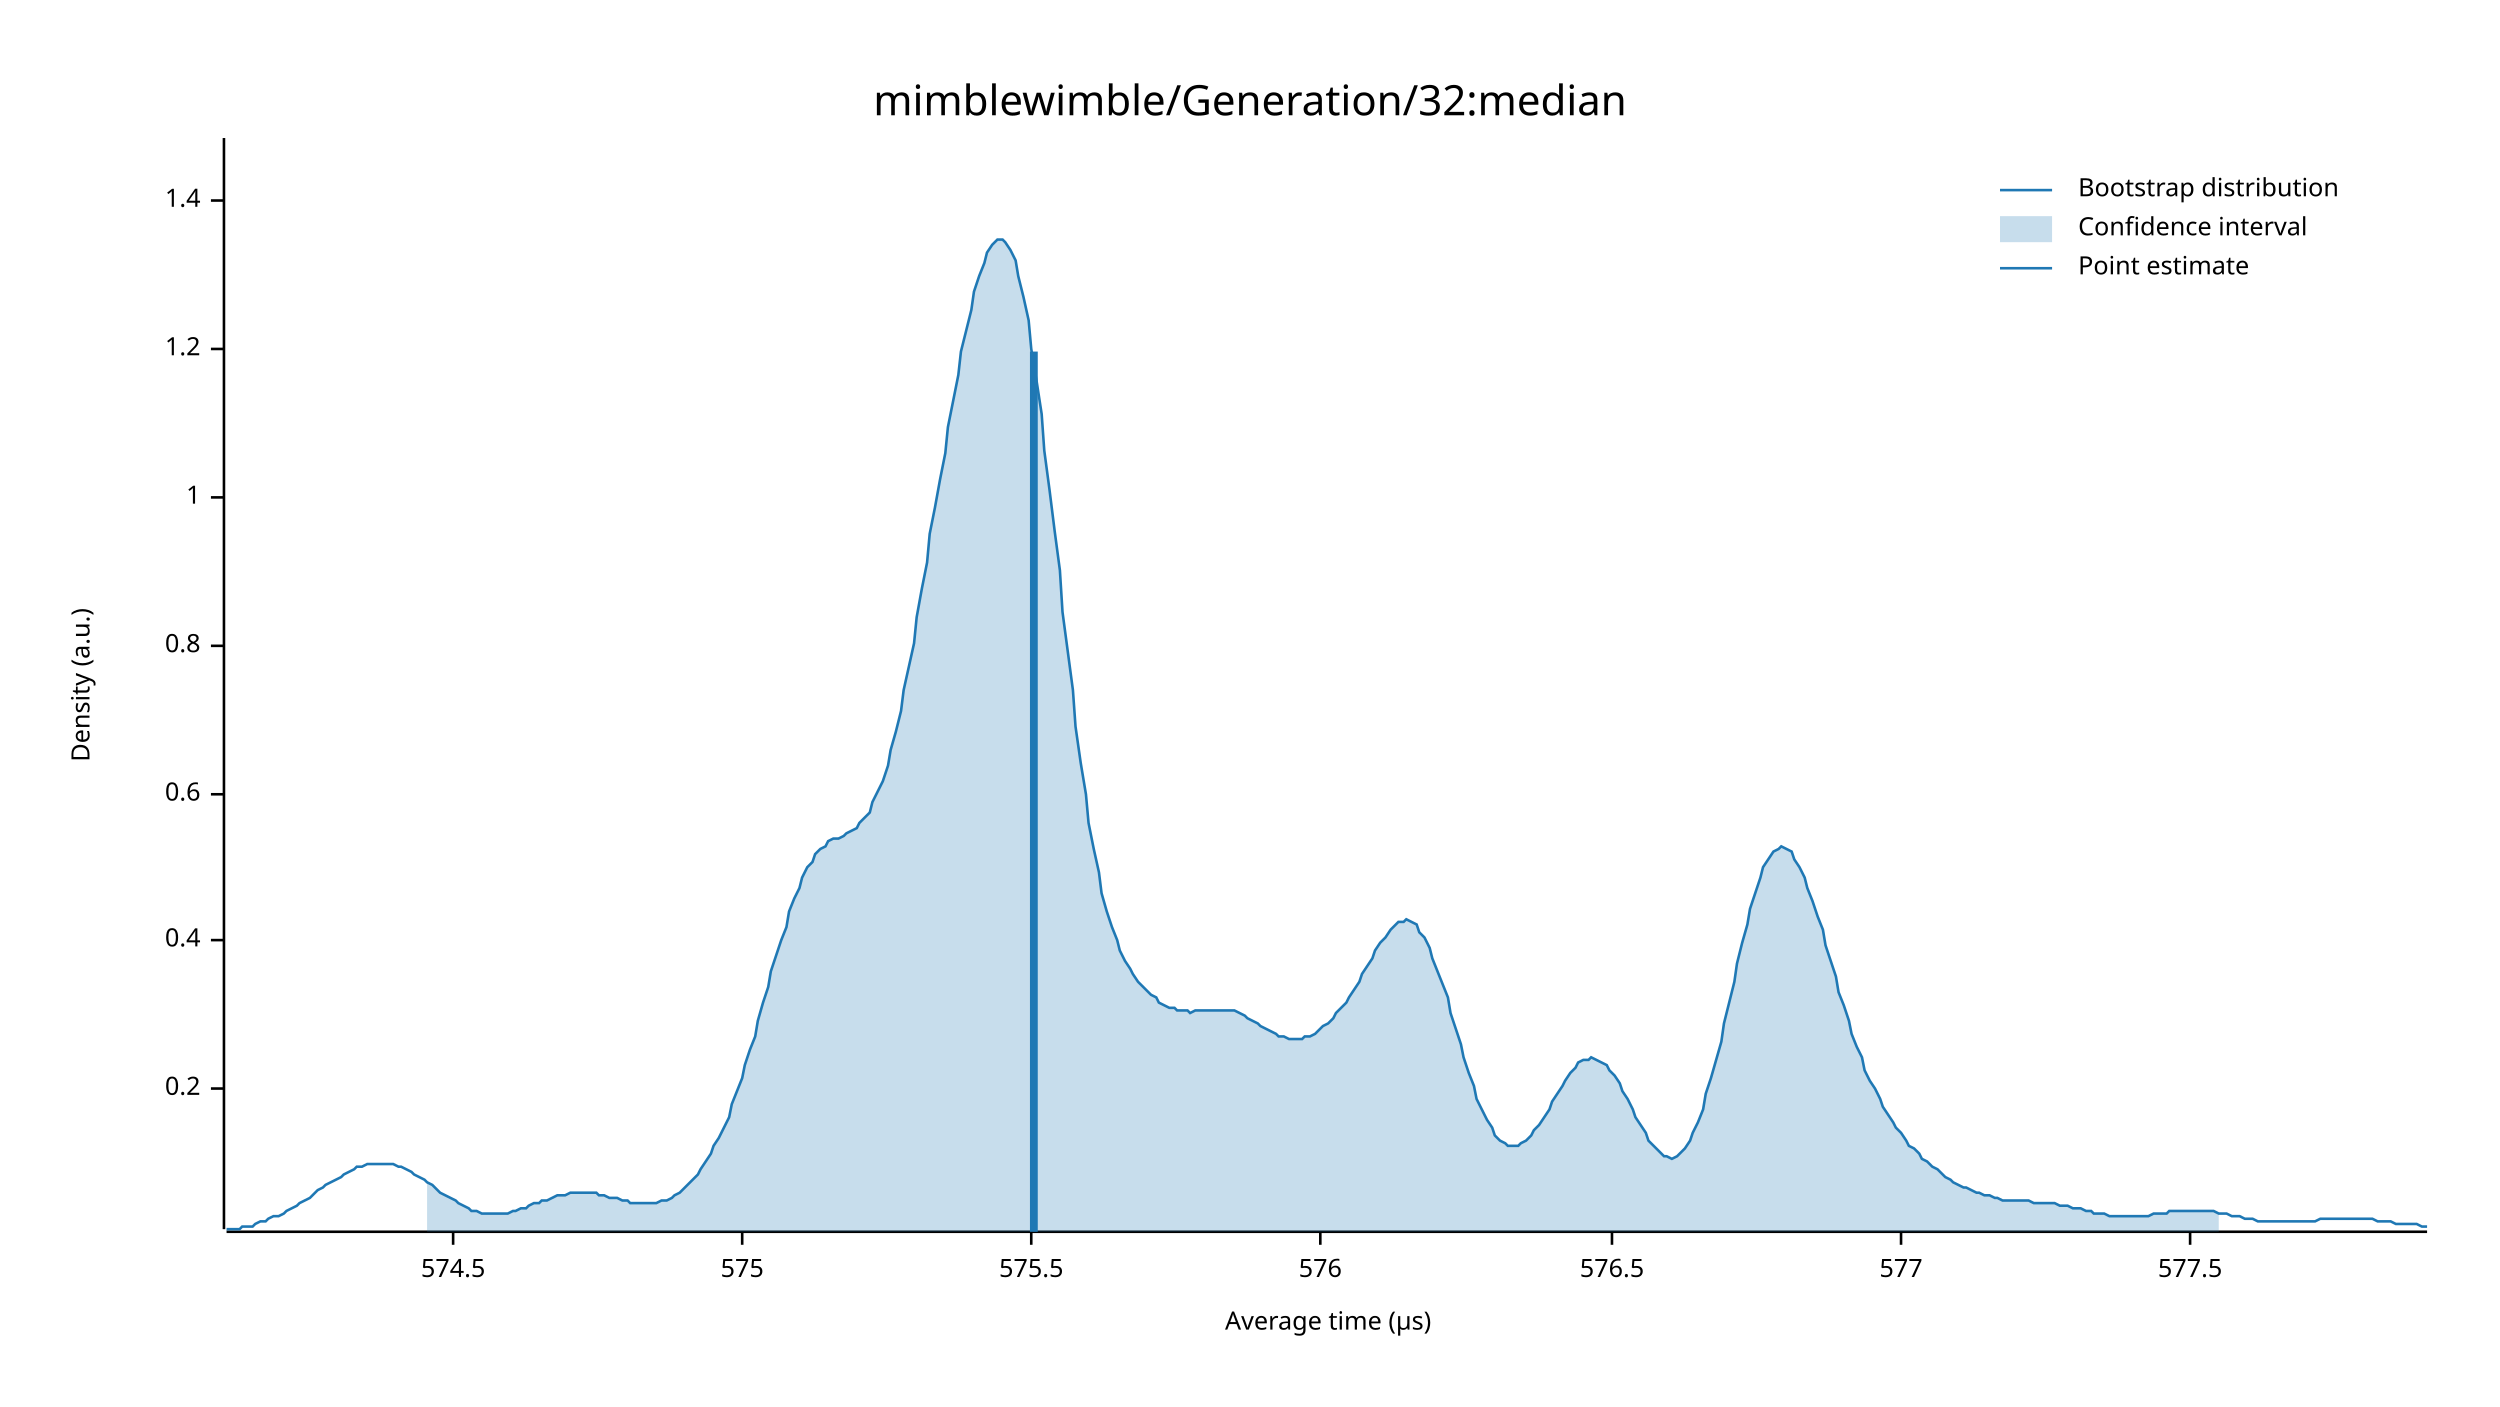
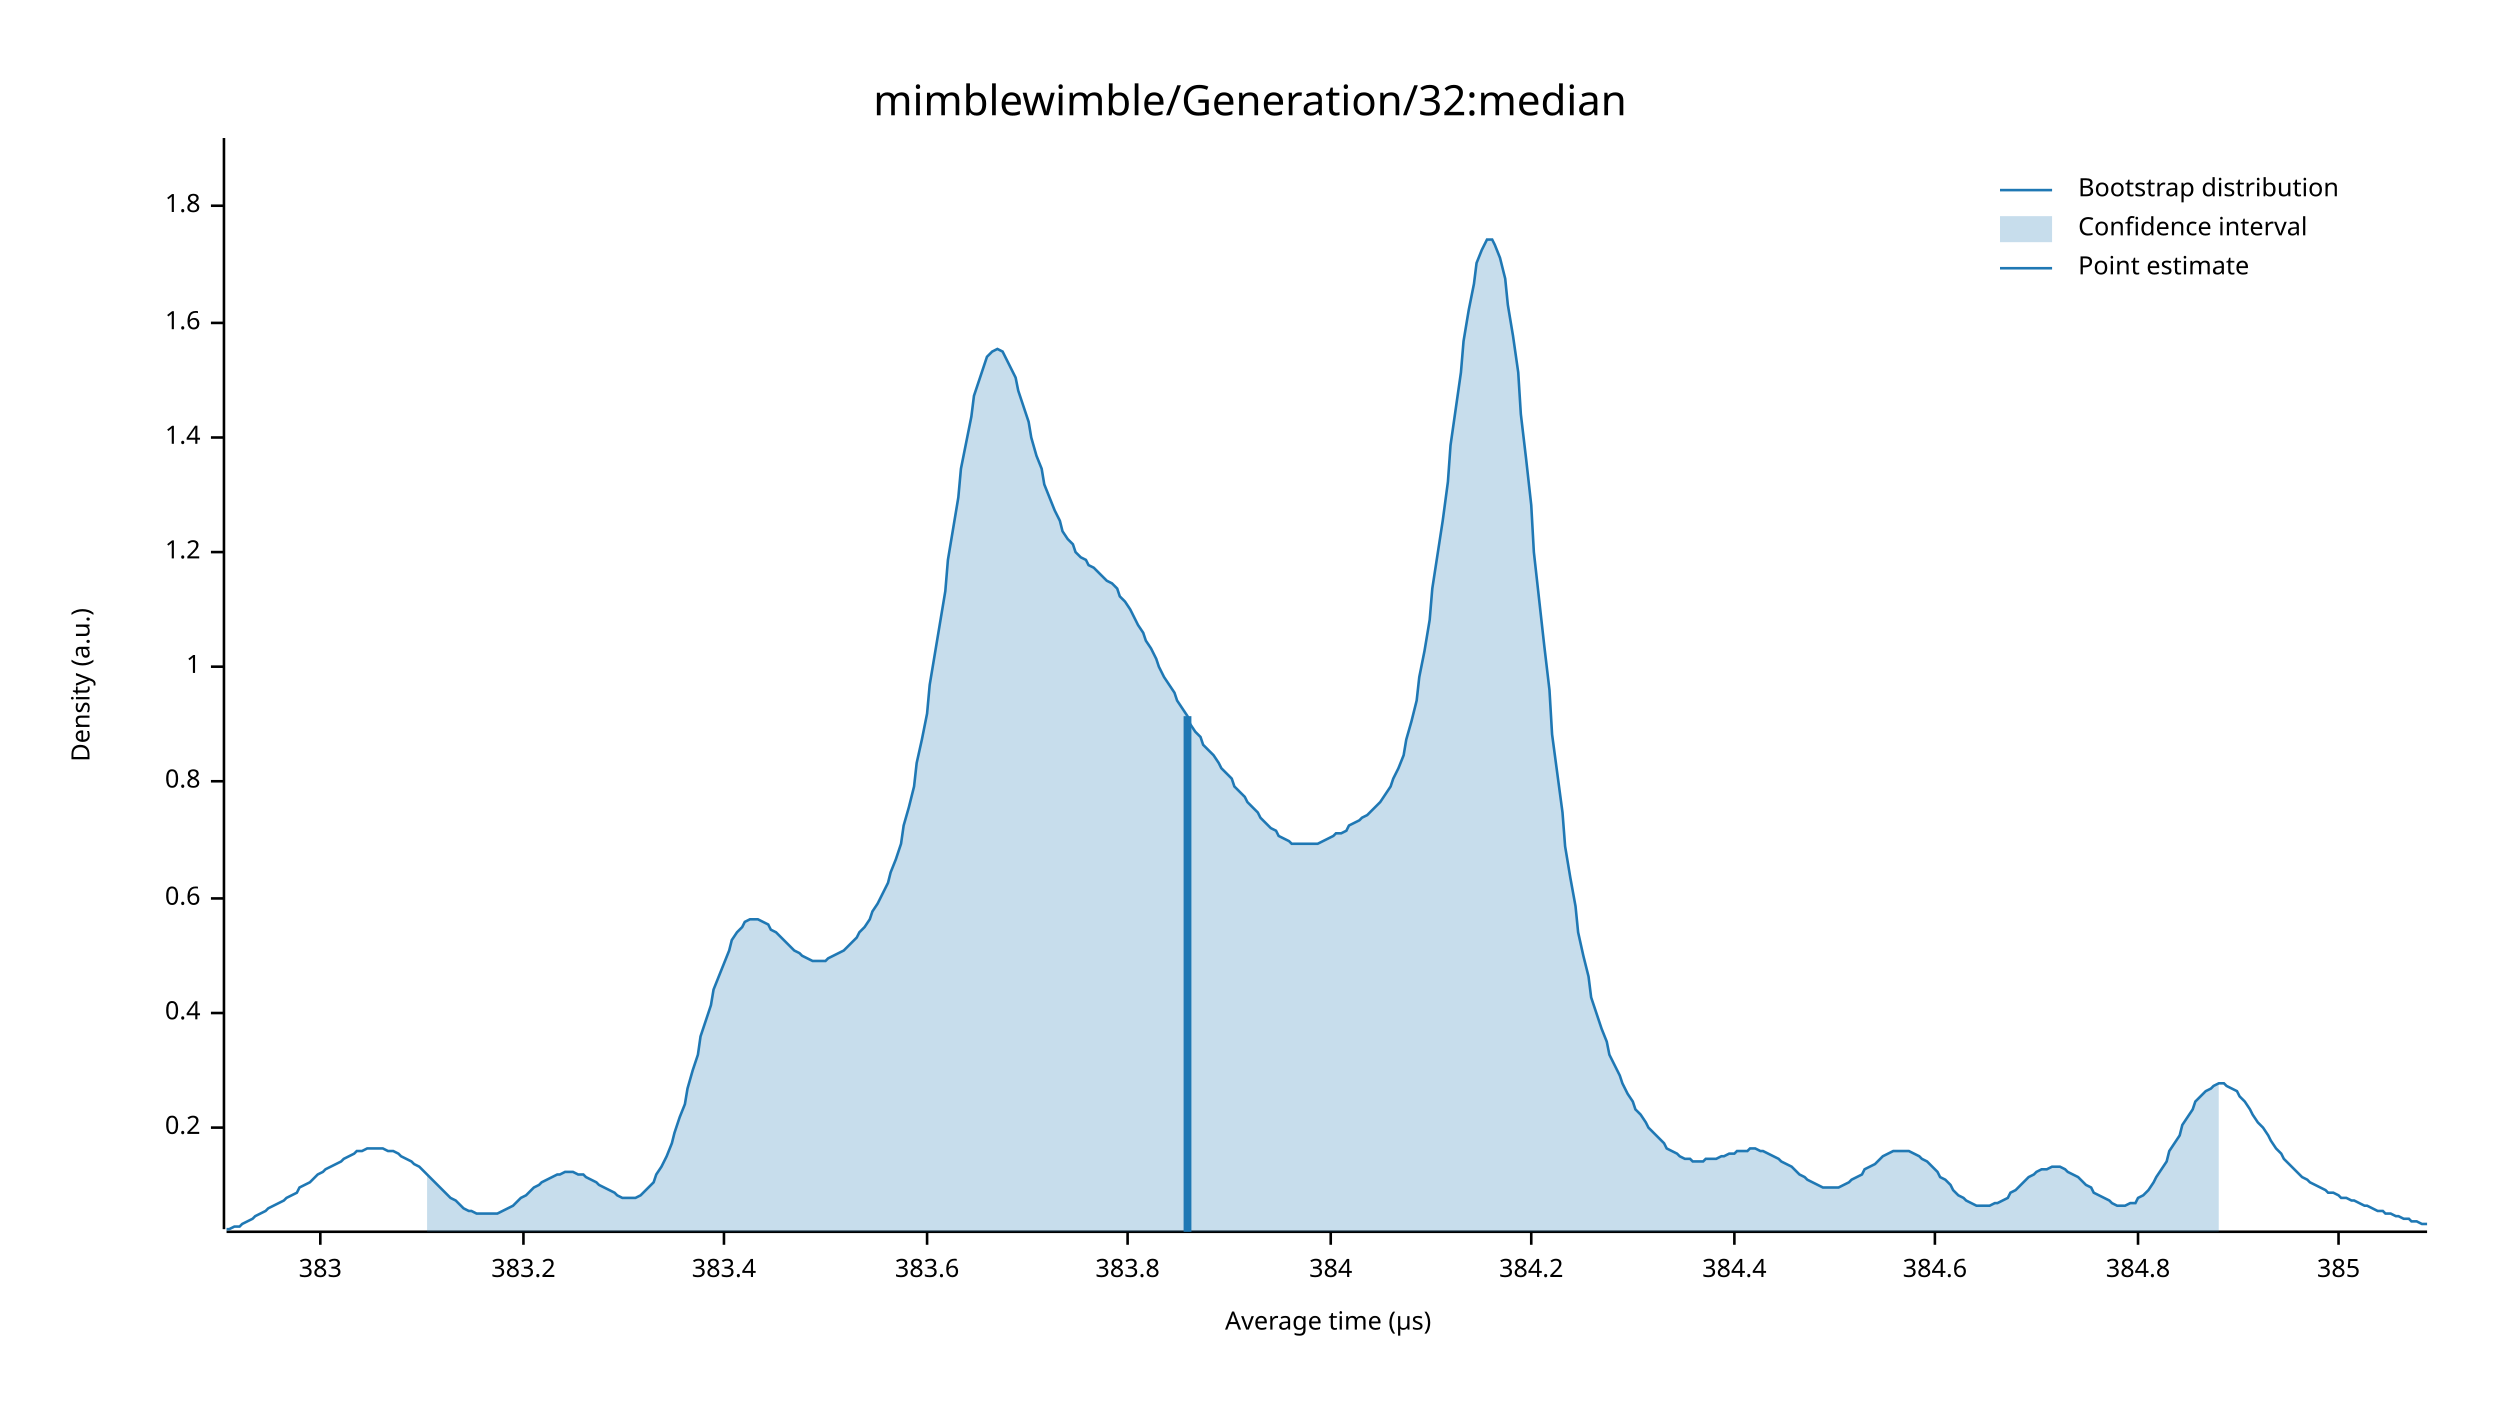
<svg xmlns="http://www.w3.org/2000/svg" width="960" height="540" viewBox="0 0 960 540">
  <text x="480" y="32" dy="0.76em" text-anchor="middle" font-family="sans-serif" font-size="16.129" opacity="1" fill="#000000">
mimblewimble/Generation/32:median
</text>
  <text x="27" y="263" dy="0.76em" text-anchor="middle" font-family="sans-serif" font-size="9.677" opacity="1" fill="#000000" transform="rotate(270, 27, 263)">
Density (a.u.)
</text>
  <text x="510" y="513" dy="-0.5ex" text-anchor="middle" font-family="sans-serif" font-size="9.677" opacity="1" fill="#000000">
Average time (µs)
</text>
  <polyline fill="none" opacity="1" stroke="#000000" stroke-width="1" points="86,53 86,472 " />
-   <text x="77" y="418" dy="0.5ex" text-anchor="end" font-family="sans-serif" font-size="9.677" opacity="1" fill="#000000">
+   <text x="77" y="433" dy="0.5ex" text-anchor="end" font-family="sans-serif" font-size="9.677" opacity="1" fill="#000000">
0.2
</text>
-   <polyline fill="none" opacity="1" stroke="#000000" stroke-width="1" points="81,418 86,418 " />
-   <text x="77" y="361" dy="0.5ex" text-anchor="end" font-family="sans-serif" font-size="9.677" opacity="1" fill="#000000">
+   <polyline fill="none" opacity="1" stroke="#000000" stroke-width="1" points="81,433 86,433 " />
+   <text x="77" y="389" dy="0.5ex" text-anchor="end" font-family="sans-serif" font-size="9.677" opacity="1" fill="#000000">
0.4
</text>
-   <polyline fill="none" opacity="1" stroke="#000000" stroke-width="1" points="81,361 86,361 " />
-   <text x="77" y="305" dy="0.5ex" text-anchor="end" font-family="sans-serif" font-size="9.677" opacity="1" fill="#000000">
+   <polyline fill="none" opacity="1" stroke="#000000" stroke-width="1" points="81,389 86,389 " />
+   <text x="77" y="345" dy="0.5ex" text-anchor="end" font-family="sans-serif" font-size="9.677" opacity="1" fill="#000000">
0.6
</text>
-   <polyline fill="none" opacity="1" stroke="#000000" stroke-width="1" points="81,305 86,305 " />
-   <text x="77" y="248" dy="0.5ex" text-anchor="end" font-family="sans-serif" font-size="9.677" opacity="1" fill="#000000">
+   <polyline fill="none" opacity="1" stroke="#000000" stroke-width="1" points="81,345 86,345 " />
+   <text x="77" y="300" dy="0.5ex" text-anchor="end" font-family="sans-serif" font-size="9.677" opacity="1" fill="#000000">
0.8
</text>
-   <polyline fill="none" opacity="1" stroke="#000000" stroke-width="1" points="81,248 86,248 " />
-   <text x="77" y="191" dy="0.5ex" text-anchor="end" font-family="sans-serif" font-size="9.677" opacity="1" fill="#000000">
+   <polyline fill="none" opacity="1" stroke="#000000" stroke-width="1" points="81,300 86,300 " />
+   <text x="77" y="256" dy="0.5ex" text-anchor="end" font-family="sans-serif" font-size="9.677" opacity="1" fill="#000000">
1
</text>
-   <polyline fill="none" opacity="1" stroke="#000000" stroke-width="1" points="81,191 86,191 " />
-   <text x="77" y="134" dy="0.5ex" text-anchor="end" font-family="sans-serif" font-size="9.677" opacity="1" fill="#000000">
+   <polyline fill="none" opacity="1" stroke="#000000" stroke-width="1" points="81,256 86,256 " />
+   <text x="77" y="212" dy="0.5ex" text-anchor="end" font-family="sans-serif" font-size="9.677" opacity="1" fill="#000000">
1.2
</text>
-   <polyline fill="none" opacity="1" stroke="#000000" stroke-width="1" points="81,134 86,134 " />
-   <text x="77" y="77" dy="0.5ex" text-anchor="end" font-family="sans-serif" font-size="9.677" opacity="1" fill="#000000">
+   <polyline fill="none" opacity="1" stroke="#000000" stroke-width="1" points="81,212 86,212 " />
+   <text x="77" y="168" dy="0.5ex" text-anchor="end" font-family="sans-serif" font-size="9.677" opacity="1" fill="#000000">
1.4
</text>
-   <polyline fill="none" opacity="1" stroke="#000000" stroke-width="1" points="81,77 86,77 " />
+   <polyline fill="none" opacity="1" stroke="#000000" stroke-width="1" points="81,168 86,168 " />
+   <text x="77" y="124" dy="0.5ex" text-anchor="end" font-family="sans-serif" font-size="9.677" opacity="1" fill="#000000">
+ 1.6
+ </text>
+   <polyline fill="none" opacity="1" stroke="#000000" stroke-width="1" points="81,124 86,124 " />
+   <text x="77" y="79" dy="0.5ex" text-anchor="end" font-family="sans-serif" font-size="9.677" opacity="1" fill="#000000">
+ 1.8
+ </text>
+   <polyline fill="none" opacity="1" stroke="#000000" stroke-width="1" points="81,79 86,79 " />
  <polyline fill="none" opacity="1" stroke="#000000" stroke-width="1" points="87,473 932,473 " />
-   <text x="174" y="483" dy="0.76em" text-anchor="middle" font-family="sans-serif" font-size="9.677" opacity="1" fill="#000000">
- 574.5
+   <text x="123" y="483" dy="0.76em" text-anchor="middle" font-family="sans-serif" font-size="9.677" opacity="1" fill="#000000">
+ 383
</text>
-   <polyline fill="none" opacity="1" stroke="#000000" stroke-width="1" points="174,473 174,478 " />
-   <text x="285" y="483" dy="0.76em" text-anchor="middle" font-family="sans-serif" font-size="9.677" opacity="1" fill="#000000">
- 575
+   <polyline fill="none" opacity="1" stroke="#000000" stroke-width="1" points="123,473 123,478 " />
+   <text x="201" y="483" dy="0.76em" text-anchor="middle" font-family="sans-serif" font-size="9.677" opacity="1" fill="#000000">
+ 383.2
</text>
-   <polyline fill="none" opacity="1" stroke="#000000" stroke-width="1" points="285,473 285,478 " />
-   <text x="396" y="483" dy="0.76em" text-anchor="middle" font-family="sans-serif" font-size="9.677" opacity="1" fill="#000000">
- 575.5
+   <polyline fill="none" opacity="1" stroke="#000000" stroke-width="1" points="201,473 201,478 " />
+   <text x="278" y="483" dy="0.76em" text-anchor="middle" font-family="sans-serif" font-size="9.677" opacity="1" fill="#000000">
+ 383.4
</text>
-   <polyline fill="none" opacity="1" stroke="#000000" stroke-width="1" points="396,473 396,478 " />
-   <text x="507" y="483" dy="0.76em" text-anchor="middle" font-family="sans-serif" font-size="9.677" opacity="1" fill="#000000">
- 576
+   <polyline fill="none" opacity="1" stroke="#000000" stroke-width="1" points="278,473 278,478 " />
+   <text x="356" y="483" dy="0.76em" text-anchor="middle" font-family="sans-serif" font-size="9.677" opacity="1" fill="#000000">
+ 383.6
</text>
-   <polyline fill="none" opacity="1" stroke="#000000" stroke-width="1" points="507,473 507,478 " />
-   <text x="619" y="483" dy="0.76em" text-anchor="middle" font-family="sans-serif" font-size="9.677" opacity="1" fill="#000000">
- 576.5
+   <polyline fill="none" opacity="1" stroke="#000000" stroke-width="1" points="356,473 356,478 " />
+   <text x="433" y="483" dy="0.76em" text-anchor="middle" font-family="sans-serif" font-size="9.677" opacity="1" fill="#000000">
+ 383.8
</text>
-   <polyline fill="none" opacity="1" stroke="#000000" stroke-width="1" points="619,473 619,478 " />
-   <text x="730" y="483" dy="0.76em" text-anchor="middle" font-family="sans-serif" font-size="9.677" opacity="1" fill="#000000">
- 577
+   <polyline fill="none" opacity="1" stroke="#000000" stroke-width="1" points="433,473 433,478 " />
+   <text x="511" y="483" dy="0.76em" text-anchor="middle" font-family="sans-serif" font-size="9.677" opacity="1" fill="#000000">
+ 384
</text>
-   <polyline fill="none" opacity="1" stroke="#000000" stroke-width="1" points="730,473 730,478 " />
-   <text x="841" y="483" dy="0.76em" text-anchor="middle" font-family="sans-serif" font-size="9.677" opacity="1" fill="#000000">
- 577.5
+   <polyline fill="none" opacity="1" stroke="#000000" stroke-width="1" points="511,473 511,478 " />
+   <text x="588" y="483" dy="0.76em" text-anchor="middle" font-family="sans-serif" font-size="9.677" opacity="1" fill="#000000">
+ 384.2
</text>
-   <polyline fill="none" opacity="1" stroke="#000000" stroke-width="1" points="841,473 841,478 " />
-   <polyline fill="none" opacity="1" stroke="#1F78B4" stroke-width="1" points="87,472 88,472 90,472 92,472 93,471 95,471 97,471 98,470 100,469 102,469 103,468 105,467 107,467 109,466 110,465 112,464 114,463 115,462 117,461 119,460 120,459 122,457 124,456 125,455 127,454 129,453 131,452 132,451 134,450 136,449 137,448 139,448 141,447 142,447 144,447 146,447 147,447 149,447 151,447 153,448 154,448 156,449 158,450 159,451 161,452 163,453 164,454 166,455 168,457 169,458 171,459 173,460 175,461 176,462 178,463 180,464 181,465 183,465 185,466 186,466 188,466 190,466 191,466 193,466 195,466 197,465 198,465 200,464 202,464 203,463 205,462 207,462 208,461 210,461 212,460 214,459 215,459 217,459 219,458 220,458 222,458 224,458 225,458 227,458 229,458 230,459 232,459 234,460 236,460 237,460 239,461 241,461 242,462 244,462 246,462 247,462 249,462 251,462 252,462 254,461 256,461 258,460 259,459 261,458 263,456 264,455 266,453 268,451 269,449 271,446 273,443 274,440 276,437 278,433 280,429 281,424 283,419 285,414 286,409 288,403 290,398 291,392 293,385 295,379 296,373 298,367 300,361 302,356 303,350 305,345 307,341 308,337 310,333 312,331 313,328 315,326 317,325 318,323 320,322 322,322 324,321 325,320 327,319 329,318 330,316 332,314 334,312 335,308 337,304 339,300 341,294 342,288 344,281 346,273 347,265 349,256 351,247 352,237 354,226 356,216 357,205 359,195 361,184 363,174 364,164 366,154 368,144 369,135 371,127 373,119 374,112 376,106 378,101 379,97 381,94 383,92 385,92 386,93 388,96 390,100 391,106 393,114 395,123 396,134 398,146 400,159 401,173 403,188 405,204 407,219 408,235 410,250 412,265 413,279 415,293 417,305 418,316 420,326 422,335 423,343 425,350 427,356 429,361 430,365 432,369 434,372 435,374 437,377 439,379 440,380 442,382 444,383 445,385 447,386 449,387 451,387 452,388 454,388 456,388 457,389 459,388 461,388 462,388 464,388 466,388 468,388 469,388 471,388 473,388 474,388 476,389 478,390 479,391 481,392 483,393 484,394 486,395 488,396 490,397 491,398 493,398 495,399 496,399 498,399 500,399 501,398 503,398 505,397 506,396 508,394 510,393 512,391 513,389 515,387 517,385 518,383 520,380 522,377 523,374 525,371 527,368 528,365 530,362 532,360 534,357 535,356 537,354 539,354 540,353 542,354 544,355 545,358 547,360 549,364 550,368 552,373 554,378 556,383 557,389 559,395 561,401 562,406 564,412 566,417 567,422 569,426 571,430 573,433 574,436 576,438 578,439 579,440 581,440 583,440 584,439 586,438 588,436 589,434 591,432 593,429 595,426 596,423 598,420 600,417 601,415 603,412 605,410 606,408 608,407 610,407 611,406 613,407 615,408 617,409 618,411 620,413 622,416 623,419 625,422 627,426 628,429 630,432 632,435 633,438 635,440 637,442 639,444 640,444 642,445 644,444 645,443 647,441 649,438 650,435 652,431 654,426 655,420 657,414 659,407 661,400 662,393 664,385 666,377 667,370 669,362 671,355 672,349 674,343 676,337 677,333 679,330 681,327 683,326 684,325 686,326 688,327 689,330 691,333 693,337 694,341 696,346 698,352 700,357 701,363 703,369 705,375 706,381 708,386 710,392 711,397 713,402 715,406 716,411 718,415 720,418 722,422 723,425 725,428 727,431 728,433 730,435 732,438 733,440 735,441 737,443 738,445 740,446 742,448 744,449 745,450 747,452 749,453 750,454 752,455 754,456 755,456 757,457 759,458 760,458 762,459 764,459 766,460 767,460 769,461 771,461 772,461 774,461 776,461 777,461 779,461 781,462 782,462 784,462 786,462 788,462 789,462 791,463 793,463 794,463 796,464 798,464 799,464 801,465 803,465 804,466 806,466 808,466 810,467 811,467 813,467 815,467 816,467 818,467 820,467 821,467 823,467 825,467 827,466 828,466 830,466 832,466 833,465 835,465 837,465 838,465 840,465 842,465 843,465 845,465 847,465 849,465 850,465 852,466 854,466 855,466 857,467 859,467 860,467 862,468 864,468 865,468 867,469 869,469 871,469 872,469 874,469 876,469 877,469 879,469 881,469 882,469 884,469 886,469 887,469 889,469 891,468 893,468 894,468 896,468 898,468 899,468 901,468 903,468 904,468 906,468 908,468 909,468 911,468 913,469 915,469 916,469 918,469 920,470 921,470 923,470 925,470 926,470 928,470 930,471 932,471 " />
-   <polygon opacity="0.25" fill="#1F78B4" points="164,454 166,455 168,457 169,458 171,459 173,460 175,461 176,462 178,463 180,464 181,465 183,465 185,466 186,466 188,466 190,466 191,466 193,466 195,466 197,465 198,465 200,464 202,464 203,463 205,462 207,462 208,461 210,461 212,460 214,459 215,459 217,459 219,458 220,458 222,458 224,458 225,458 227,458 229,458 230,459 232,459 234,460 236,460 237,460 239,461 241,461 242,462 244,462 246,462 247,462 249,462 251,462 252,462 254,461 256,461 258,460 259,459 261,458 263,456 264,455 266,453 268,451 269,449 271,446 273,443 274,440 276,437 278,433 280,429 281,424 283,419 285,414 286,409 288,403 290,398 291,392 293,385 295,379 296,373 298,367 300,361 302,356 303,350 305,345 307,341 308,337 310,333 312,331 313,328 315,326 317,325 318,323 320,322 322,322 324,321 325,320 327,319 329,318 330,316 332,314 334,312 335,308 337,304 339,300 341,294 342,288 344,281 346,273 347,265 349,256 351,247 352,237 354,226 356,216 357,205 359,195 361,184 363,174 364,164 366,154 368,144 369,135 371,127 373,119 374,112 376,106 378,101 379,97 381,94 383,92 385,92 386,93 388,96 390,100 391,106 393,114 395,123 396,134 398,146 400,159 401,173 403,188 405,204 407,219 408,235 410,250 412,265 413,279 415,293 417,305 418,316 420,326 422,335 423,343 425,350 427,356 429,361 430,365 432,369 434,372 435,374 437,377 439,379 440,380 442,382 444,383 445,385 447,386 449,387 451,387 452,388 454,388 456,388 457,389 459,388 461,388 462,388 464,388 466,388 468,388 469,388 471,388 473,388 474,388 476,389 478,390 479,391 481,392 483,393 484,394 486,395 488,396 490,397 491,398 493,398 495,399 496,399 498,399 500,399 501,398 503,398 505,397 506,396 508,394 510,393 512,391 513,389 515,387 517,385 518,383 520,380 522,377 523,374 525,371 527,368 528,365 530,362 532,360 534,357 535,356 537,354 539,354 540,353 542,354 544,355 545,358 547,360 549,364 550,368 552,373 554,378 556,383 557,389 559,395 561,401 562,406 564,412 566,417 567,422 569,426 571,430 573,433 574,436 576,438 578,439 579,440 581,440 583,440 584,439 586,438 588,436 589,434 591,432 593,429 595,426 596,423 598,420 600,417 601,415 603,412 605,410 606,408 608,407 610,407 611,406 613,407 615,408 617,409 618,411 620,413 622,416 623,419 625,422 627,426 628,429 630,432 632,435 633,438 635,440 637,442 639,444 640,444 642,445 644,444 645,443 647,441 649,438 650,435 652,431 654,426 655,420 657,414 659,407 661,400 662,393 664,385 666,377 667,370 669,362 671,355 672,349 674,343 676,337 677,333 679,330 681,327 683,326 684,325 686,326 688,327 689,330 691,333 693,337 694,341 696,346 698,352 700,357 701,363 703,369 705,375 706,381 708,386 710,392 711,397 713,402 715,406 716,411 718,415 720,418 722,422 723,425 725,428 727,431 728,433 730,435 732,438 733,440 735,441 737,443 738,445 740,446 742,448 744,449 745,450 747,452 749,453 750,454 752,455 754,456 755,456 757,457 759,458 760,458 762,459 764,459 766,460 767,460 769,461 771,461 772,461 774,461 776,461 777,461 779,461 781,462 782,462 784,462 786,462 788,462 789,462 791,463 793,463 794,463 796,464 798,464 799,464 801,465 803,465 804,466 806,466 808,466 810,467 811,467 813,467 815,467 816,467 818,467 820,467 821,467 823,467 825,467 827,466 828,466 830,466 832,466 833,465 835,465 837,465 838,465 840,465 842,465 843,465 845,465 847,465 849,465 850,465 852,466 852,473 164,473 " />
-   <polyline fill="none" opacity="1" stroke="#1F78B4" stroke-width="3" points="397,473 397,135 " />
+   <polyline fill="none" opacity="1" stroke="#000000" stroke-width="1" points="588,473 588,478 " />
+   <text x="666" y="483" dy="0.76em" text-anchor="middle" font-family="sans-serif" font-size="9.677" opacity="1" fill="#000000">
+ 384.4
+ </text>
+   <polyline fill="none" opacity="1" stroke="#000000" stroke-width="1" points="666,473 666,478 " />
+   <text x="743" y="483" dy="0.76em" text-anchor="middle" font-family="sans-serif" font-size="9.677" opacity="1" fill="#000000">
+ 384.6
+ </text>
+   <polyline fill="none" opacity="1" stroke="#000000" stroke-width="1" points="743,473 743,478 " />
+   <text x="821" y="483" dy="0.76em" text-anchor="middle" font-family="sans-serif" font-size="9.677" opacity="1" fill="#000000">
+ 384.8
+ </text>
+   <polyline fill="none" opacity="1" stroke="#000000" stroke-width="1" points="821,473 821,478 " />
+   <text x="898" y="483" dy="0.76em" text-anchor="middle" font-family="sans-serif" font-size="9.677" opacity="1" fill="#000000">
+ 385
+ </text>
+   <polyline fill="none" opacity="1" stroke="#000000" stroke-width="1" points="898,473 898,478 " />
+   <polyline fill="none" opacity="1" stroke="#1F78B4" stroke-width="1" points="87,472 88,472 90,471 92,471 93,470 95,469 97,468 98,467 100,466 102,465 103,464 105,463 107,462 109,461 110,460 112,459 114,458 115,456 117,455 119,454 120,453 122,451 124,450 125,449 127,448 129,447 131,446 132,445 134,444 136,443 137,442 139,442 141,441 142,441 144,441 146,441 147,441 149,442 151,442 153,443 154,444 156,445 158,446 159,447 161,448 163,450 164,451 166,453 168,455 169,456 171,458 173,460 175,461 176,462 178,464 180,465 181,465 183,466 185,466 186,466 188,466 190,466 191,466 193,465 195,464 197,463 198,462 200,460 202,459 203,458 205,456 207,455 208,454 210,453 212,452 214,451 215,451 217,450 219,450 220,450 222,451 224,451 225,452 227,453 229,454 230,455 232,456 234,457 236,458 237,459 239,460 241,460 242,460 244,460 246,459 247,458 249,456 251,454 252,451 254,448 256,444 258,439 259,435 261,429 263,424 264,418 266,411 268,405 269,398 271,392 273,386 274,380 276,375 278,370 280,365 281,361 283,358 285,356 286,354 288,353 290,353 291,353 293,354 295,355 296,357 298,358 300,360 302,362 303,363 305,365 307,366 308,367 310,368 312,369 313,369 315,369 317,369 318,368 320,367 322,366 324,365 325,364 327,362 329,360 330,358 332,356 334,353 335,350 337,347 339,343 341,339 342,335 344,330 346,324 347,317 349,310 351,302 352,293 354,284 356,274 357,263 359,251 361,239 363,227 364,215 366,203 368,191 369,180 371,170 373,160 374,152 376,146 378,140 379,137 381,135 383,134 385,135 386,137 388,141 390,145 391,150 393,156 395,162 396,168 398,175 400,180 401,186 403,191 405,196 407,200 408,204 410,207 412,209 413,212 415,214 417,215 418,217 420,218 422,220 423,221 425,223 427,224 429,226 430,229 432,231 434,234 435,236 437,240 439,243 440,246 442,249 444,253 445,256 447,260 449,263 451,266 452,269 454,272 456,275 457,278 459,281 461,283 462,286 464,288 466,290 468,293 469,295 471,297 473,299 474,302 476,304 478,306 479,308 481,310 483,312 484,314 486,316 488,318 490,319 491,321 493,322 495,323 496,324 498,324 500,324 501,324 503,324 505,324 506,324 508,323 510,322 512,321 513,320 515,320 517,319 518,317 520,316 522,315 523,314 525,313 527,311 528,310 530,308 532,305 534,302 535,299 537,295 539,290 540,284 542,277 544,269 545,260 547,250 549,238 550,226 552,213 554,200 556,185 557,171 559,157 561,143 562,131 564,119 566,109 567,101 569,96 571,92 573,92 574,94 576,99 578,107 579,117 581,129 583,143 584,159 586,176 588,194 589,212 591,230 593,248 595,265 596,282 598,297 600,312 601,325 603,337 605,348 606,358 608,367 610,375 611,383 613,389 615,395 617,400 618,405 620,409 622,413 623,416 625,420 627,423 628,426 630,428 632,431 633,433 635,435 637,437 639,439 640,441 642,442 644,443 645,444 647,445 649,445 650,446 652,446 654,446 655,445 657,445 659,445 661,444 662,444 664,443 666,443 667,442 669,442 671,442 672,441 674,441 676,442 677,442 679,443 681,444 683,445 684,446 686,447 688,448 689,449 691,451 693,452 694,453 696,454 698,455 700,456 701,456 703,456 705,456 706,456 708,455 710,454 711,453 713,452 715,451 716,449 718,448 720,447 722,445 723,444 725,443 727,442 728,442 730,442 732,442 733,442 735,443 737,444 738,445 740,446 742,448 744,450 745,452 747,453 749,455 750,457 752,459 754,460 755,461 757,462 759,463 760,463 762,463 764,463 766,462 767,462 769,461 771,460 772,458 774,457 776,455 777,454 779,452 781,451 782,450 784,449 786,449 788,448 789,448 791,448 793,449 794,450 796,451 798,452 799,453 801,455 803,456 804,458 806,459 808,460 810,461 811,462 813,463 815,463 816,463 818,462 820,462 821,460 823,459 825,457 827,454 828,452 830,449 832,446 833,442 835,439 837,436 838,432 840,429 842,426 843,423 845,421 847,419 849,418 850,417 852,416 854,416 855,417 857,418 859,419 860,421 862,423 864,426 865,428 867,431 869,433 871,436 872,438 874,441 876,443 877,445 879,447 881,449 882,450 884,452 886,453 887,454 889,455 891,456 893,457 894,458 896,458 898,459 899,460 901,460 903,461 904,461 906,462 908,463 909,463 911,464 913,465 915,465 916,466 918,466 920,467 921,467 923,468 925,468 926,469 928,469 930,470 932,470 " />
+   <polygon opacity="0.25" fill="#1F78B4" points="164,451 166,453 168,455 169,456 171,458 173,460 175,461 176,462 178,464 180,465 181,465 183,466 185,466 186,466 188,466 190,466 191,466 193,465 195,464 197,463 198,462 200,460 202,459 203,458 205,456 207,455 208,454 210,453 212,452 214,451 215,451 217,450 219,450 220,450 222,451 224,451 225,452 227,453 229,454 230,455 232,456 234,457 236,458 237,459 239,460 241,460 242,460 244,460 246,459 247,458 249,456 251,454 252,451 254,448 256,444 258,439 259,435 261,429 263,424 264,418 266,411 268,405 269,398 271,392 273,386 274,380 276,375 278,370 280,365 281,361 283,358 285,356 286,354 288,353 290,353 291,353 293,354 295,355 296,357 298,358 300,360 302,362 303,363 305,365 307,366 308,367 310,368 312,369 313,369 315,369 317,369 318,368 320,367 322,366 324,365 325,364 327,362 329,360 330,358 332,356 334,353 335,350 337,347 339,343 341,339 342,335 344,330 346,324 347,317 349,310 351,302 352,293 354,284 356,274 357,263 359,251 361,239 363,227 364,215 366,203 368,191 369,180 371,170 373,160 374,152 376,146 378,140 379,137 381,135 383,134 385,135 386,137 388,141 390,145 391,150 393,156 395,162 396,168 398,175 400,180 401,186 403,191 405,196 407,200 408,204 410,207 412,209 413,212 415,214 417,215 418,217 420,218 422,220 423,221 425,223 427,224 429,226 430,229 432,231 434,234 435,236 437,240 439,243 440,246 442,249 444,253 445,256 447,260 449,263 451,266 452,269 454,272 456,275 457,278 459,281 461,283 462,286 464,288 466,290 468,293 469,295 471,297 473,299 474,302 476,304 478,306 479,308 481,310 483,312 484,314 486,316 488,318 490,319 491,321 493,322 495,323 496,324 498,324 500,324 501,324 503,324 505,324 506,324 508,323 510,322 512,321 513,320 515,320 517,319 518,317 520,316 522,315 523,314 525,313 527,311 528,310 530,308 532,305 534,302 535,299 537,295 539,290 540,284 542,277 544,269 545,260 547,250 549,238 550,226 552,213 554,200 556,185 557,171 559,157 561,143 562,131 564,119 566,109 567,101 569,96 571,92 573,92 574,94 576,99 578,107 579,117 581,129 583,143 584,159 586,176 588,194 589,212 591,230 593,248 595,265 596,282 598,297 600,312 601,325 603,337 605,348 606,358 608,367 610,375 611,383 613,389 615,395 617,400 618,405 620,409 622,413 623,416 625,420 627,423 628,426 630,428 632,431 633,433 635,435 637,437 639,439 640,441 642,442 644,443 645,444 647,445 649,445 650,446 652,446 654,446 655,445 657,445 659,445 661,444 662,444 664,443 666,443 667,442 669,442 671,442 672,441 674,441 676,442 677,442 679,443 681,444 683,445 684,446 686,447 688,448 689,449 691,451 693,452 694,453 696,454 698,455 700,456 701,456 703,456 705,456 706,456 708,455 710,454 711,453 713,452 715,451 716,449 718,448 720,447 722,445 723,444 725,443 727,442 728,442 730,442 732,442 733,442 735,443 737,444 738,445 740,446 742,448 744,450 745,452 747,453 749,455 750,457 752,459 754,460 755,461 757,462 759,463 760,463 762,463 764,463 766,462 767,462 769,461 771,460 772,458 774,457 776,455 777,454 779,452 781,451 782,450 784,449 786,449 788,448 789,448 791,448 793,449 794,450 796,451 798,452 799,453 801,455 803,456 804,458 806,459 808,460 810,461 811,462 813,463 815,463 816,463 818,462 820,462 821,460 823,459 825,457 827,454 828,452 830,449 832,446 833,442 835,439 837,436 838,432 840,429 842,426 843,423 845,421 847,419 849,418 850,417 852,416 852,473 164,473 " />
+   <polyline fill="none" opacity="1" stroke="#1F78B4" stroke-width="3" points="456,473 456,275 " />
  <text x="798" y="68" dy="0.76em" text-anchor="start" font-family="sans-serif" font-size="9.677" opacity="1" fill="#000000">
Bootstrap distribution
</text>
  <text x="798" y="83" dy="0.76em" text-anchor="start" font-family="sans-serif" font-size="9.677" opacity="1" fill="#000000">
Confidence interval
</text>
  <text x="798" y="98" dy="0.76em" text-anchor="start" font-family="sans-serif" font-size="9.677" opacity="1" fill="#000000">
Point estimate
</text>
  <polyline fill="none" opacity="1" stroke="#1F78B4" stroke-width="1" points="768,73 788,73 " />
  <rect x="768" y="83" width="20" height="10" opacity="0.25" fill="#1F78B4" stroke="none" />
  <polyline fill="none" opacity="1" stroke="#1F78B4" stroke-width="1" points="768,103 788,103 " />
</svg>
